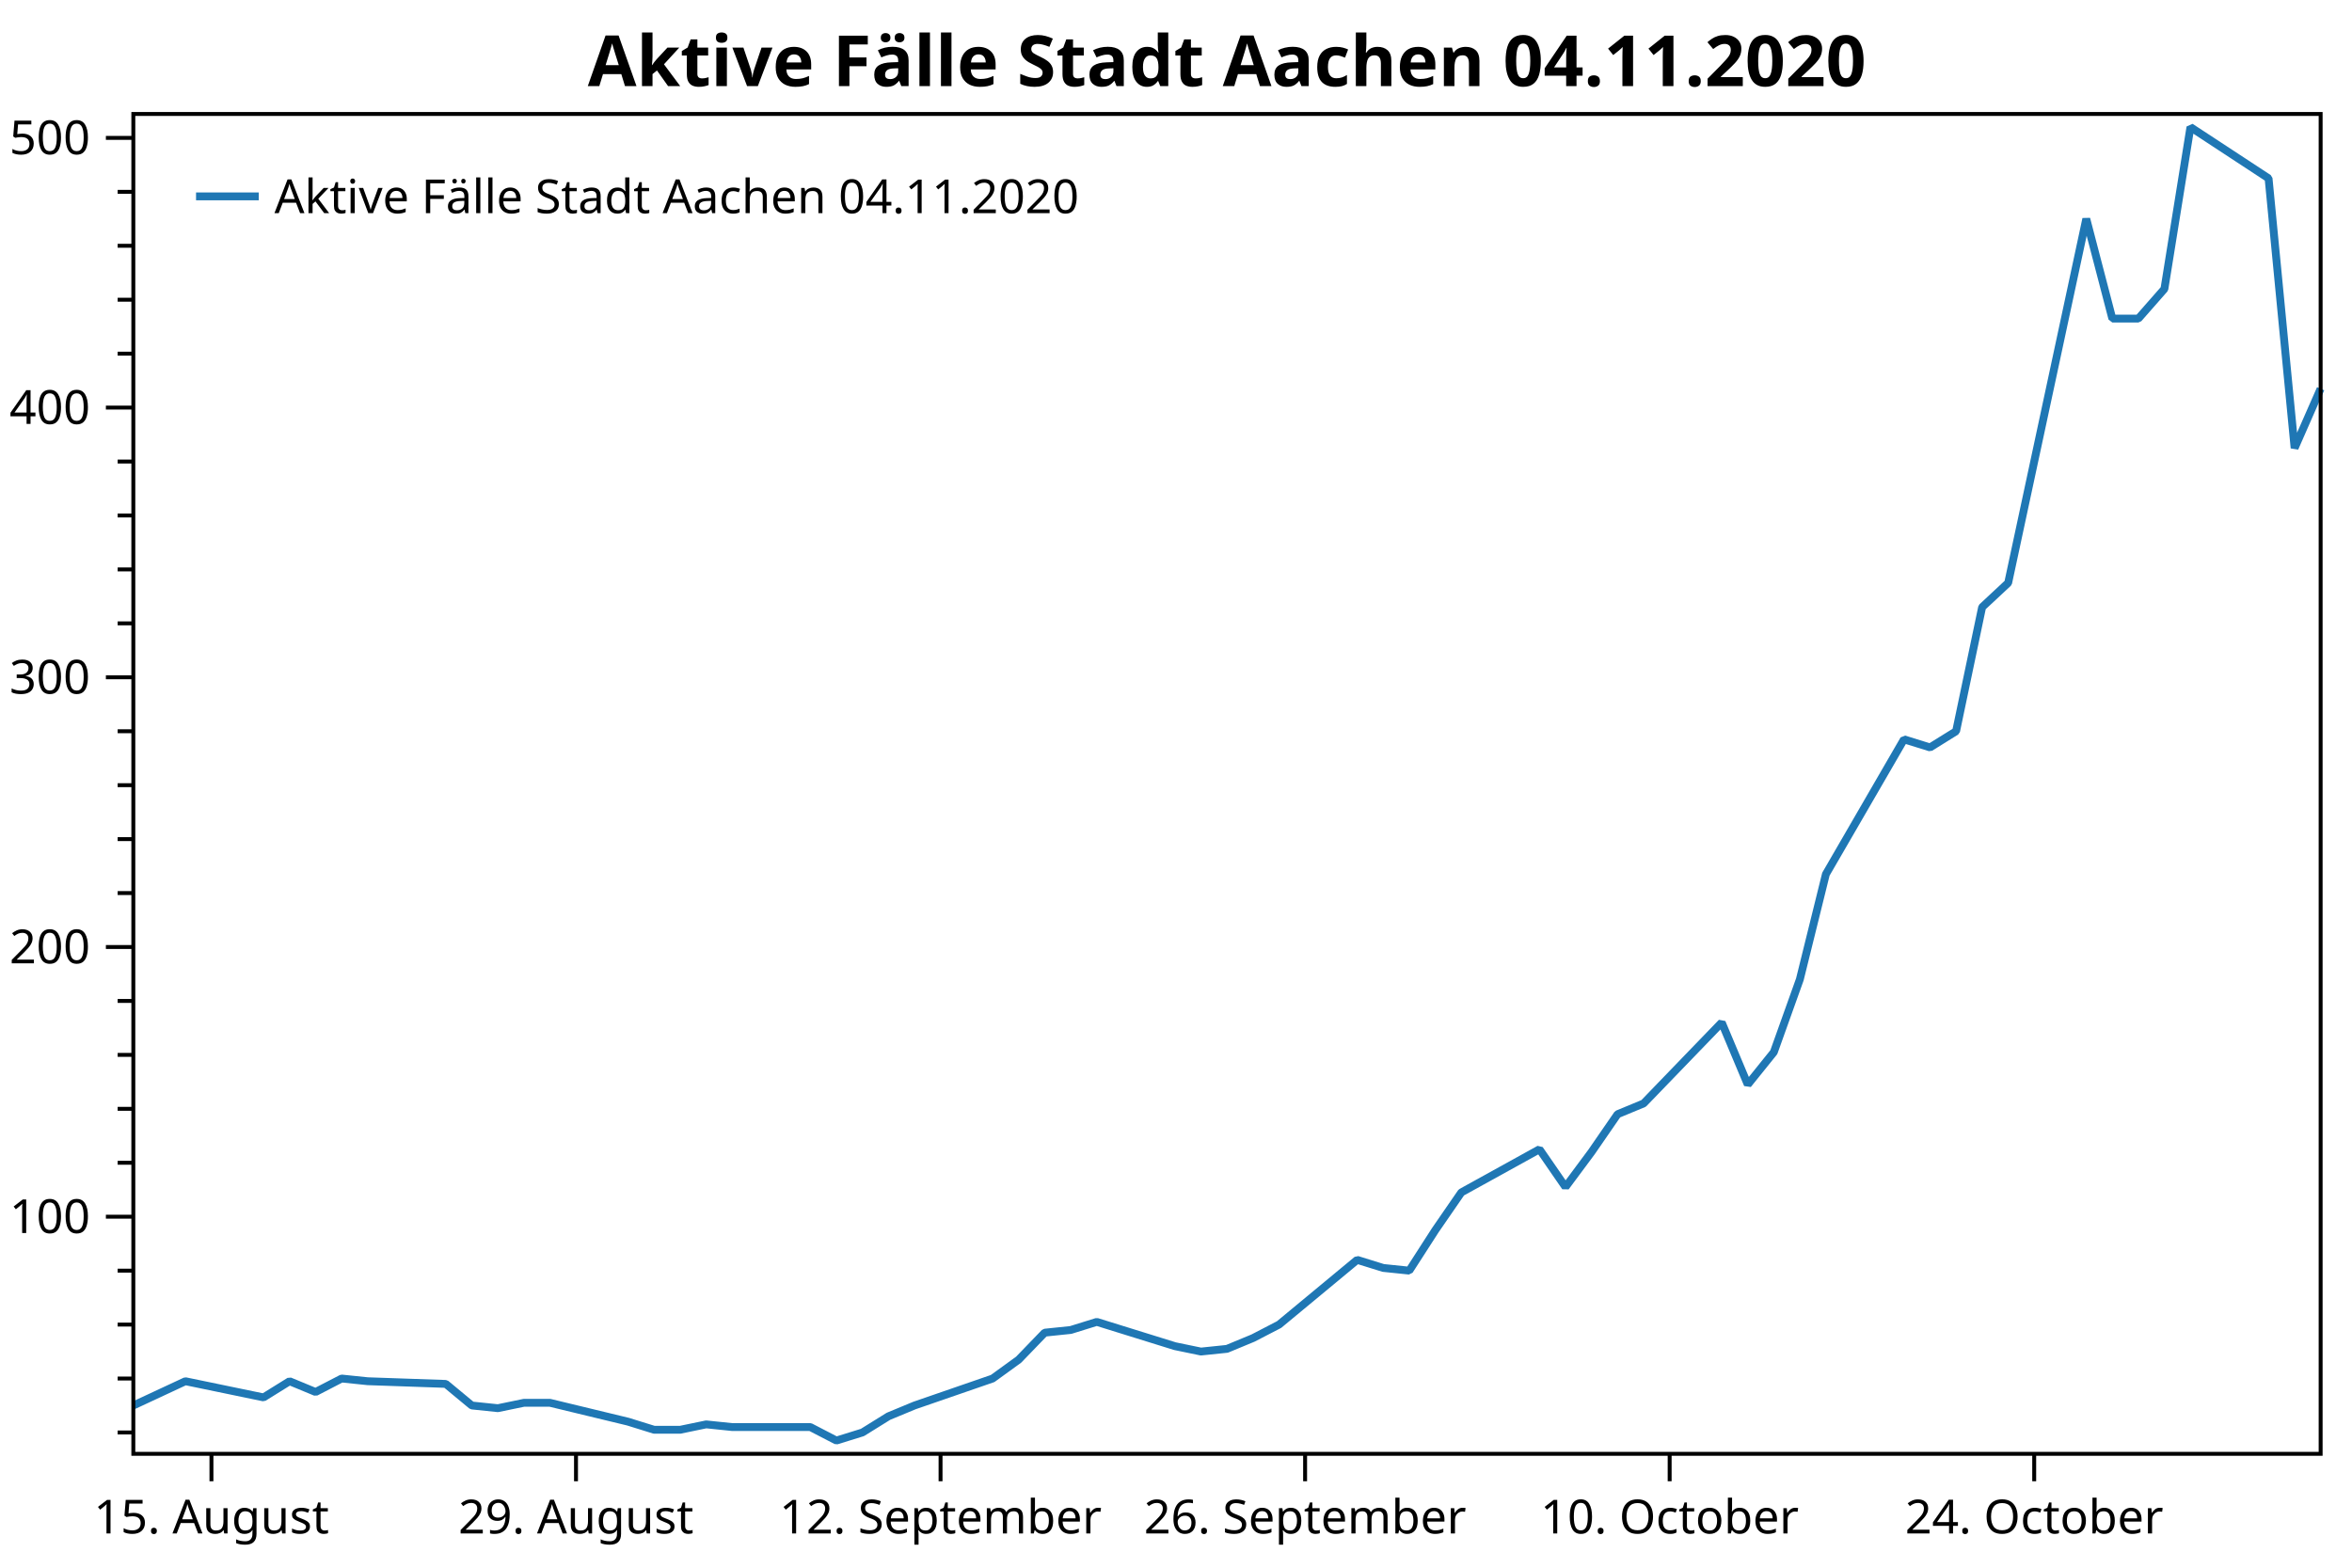
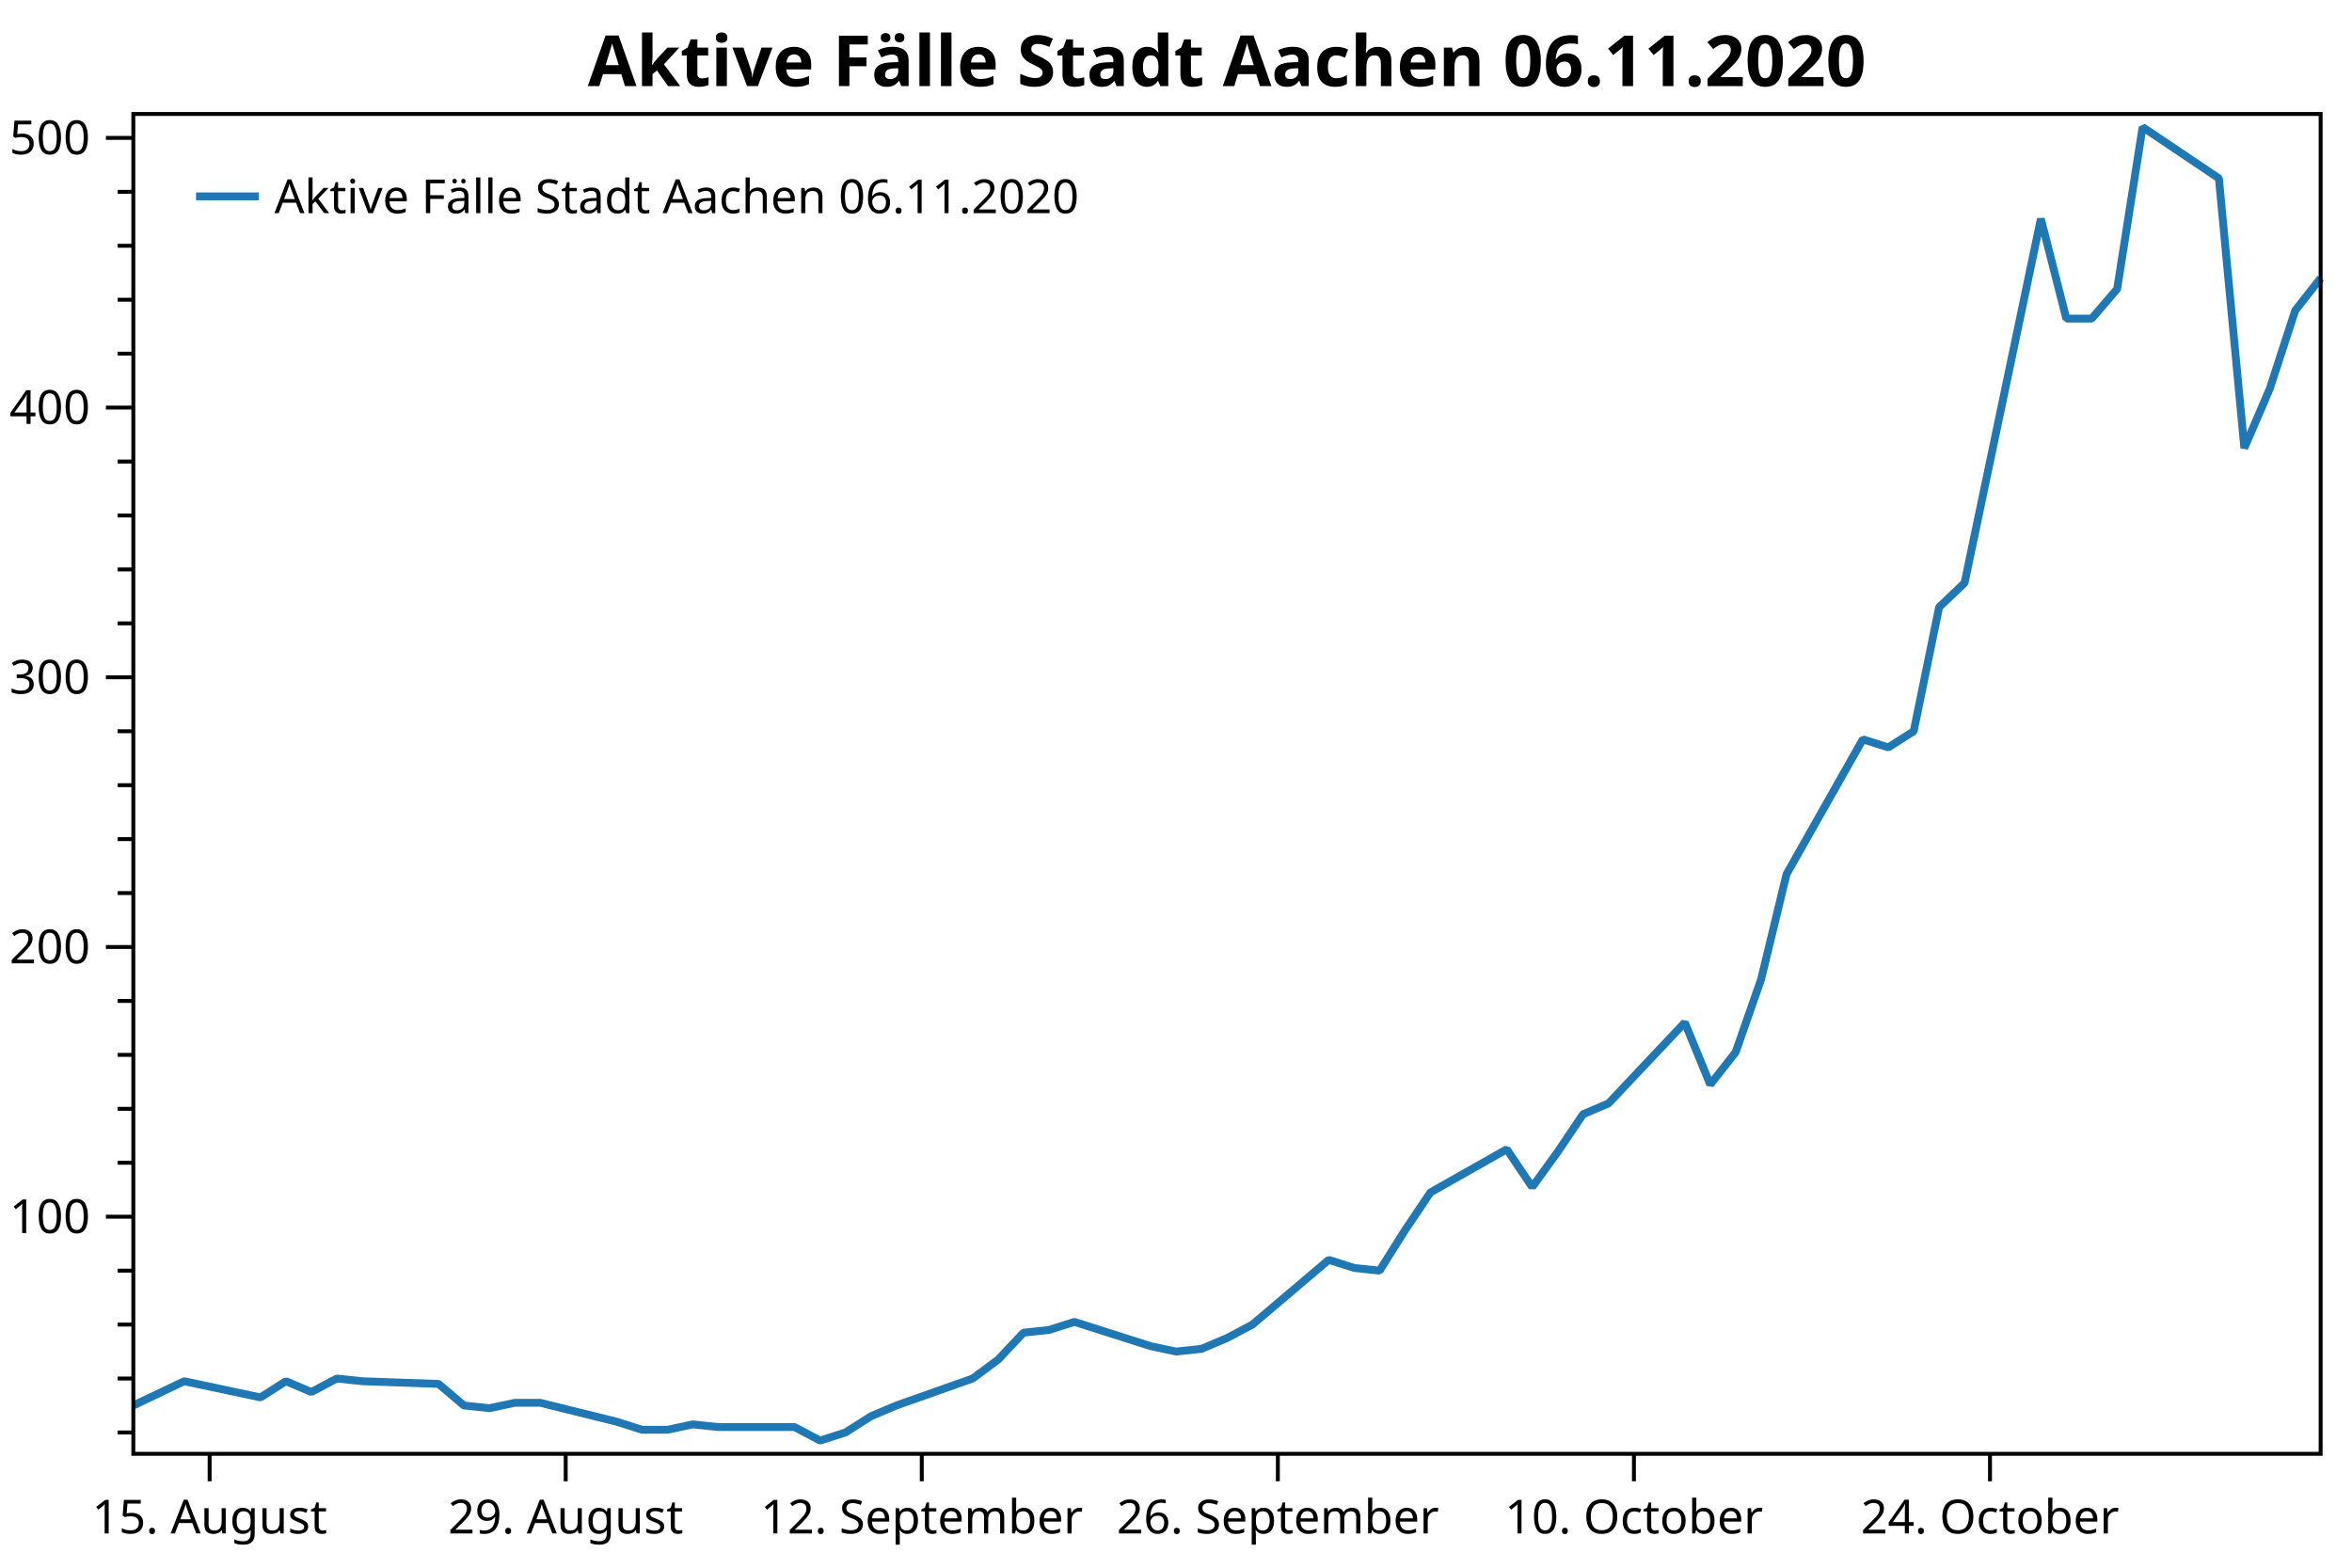
<svg xmlns="http://www.w3.org/2000/svg" width="600" height="400" version="1.1">
  <rect x="0" y="0" width="600" height="400" style="fill:rgb(255,255,255);stroke:none;" />
  <polyline points="34.012,365.498 30.012,365.498" style="fill:none;stroke:black;stroke-width:1" />
  <polyline points="34.012,351.735 30.012,351.735" style="fill:none;stroke:black;stroke-width:1" />
  <polyline points="34.012,337.971 30.012,337.971" style="fill:none;stroke:black;stroke-width:1" />
  <polyline points="34.012,324.208 30.012,324.208" style="fill:none;stroke:black;stroke-width:1" />
  <polyline points="34.012,296.682 30.012,296.682" style="fill:none;stroke:black;stroke-width:1" />
  <polyline points="34.012,282.919 30.012,282.919" style="fill:none;stroke:black;stroke-width:1" />
  <polyline points="34.012,269.156 30.012,269.156" style="fill:none;stroke:black;stroke-width:1" />
  <polyline points="34.012,255.393 30.012,255.393" style="fill:none;stroke:black;stroke-width:1" />
  <polyline points="34.012,227.867 30.012,227.867" style="fill:none;stroke:black;stroke-width:1" />
  <polyline points="34.012,214.104 30.012,214.104" style="fill:none;stroke:black;stroke-width:1" />
  <polyline points="34.012,200.341 30.012,200.341" style="fill:none;stroke:black;stroke-width:1" />
  <polyline points="34.012,186.577 30.012,186.577" style="fill:none;stroke:black;stroke-width:1" />
  <polyline points="34.012,159.051 30.012,159.051" style="fill:none;stroke:black;stroke-width:1" />
  <polyline points="34.012,145.288 30.012,145.288" style="fill:none;stroke:black;stroke-width:1" />
  <polyline points="34.012,131.525 30.012,131.525" style="fill:none;stroke:black;stroke-width:1" />
  <polyline points="34.012,117.762 30.012,117.762" style="fill:none;stroke:black;stroke-width:1" />
  <polyline points="34.012,90.236 30.012,90.236" style="fill:none;stroke:black;stroke-width:1" />
  <polyline points="34.012,76.473 30.012,76.473" style="fill:none;stroke:black;stroke-width:1" />
  <polyline points="34.012,62.71 30.012,62.71" style="fill:none;stroke:black;stroke-width:1" />
  <polyline points="34.012,48.947 30.012,48.947" style="fill:none;stroke:black;stroke-width:1" />
  <text dominant-baseline="middle" text-anchor="end" transform="translate(23.012,310.4453)" font-family="Segoe UI" font-size="12" font-weight="400" fill="black">100</text>
  <text dominant-baseline="middle" text-anchor="end" transform="translate(23.012,241.6299)" font-family="Segoe UI" font-size="12" font-weight="400" fill="black">200</text>
  <text dominant-baseline="middle" text-anchor="end" transform="translate(23.012,172.8144)" font-family="Segoe UI" font-size="12" font-weight="400" fill="black">300</text>
  <text dominant-baseline="middle" text-anchor="end" transform="translate(23.012,103.9989)" font-family="Segoe UI" font-size="12" font-weight="400" fill="black">400</text>
  <text dominant-baseline="middle" text-anchor="end" transform="translate(23.012,35.1834)" font-family="Segoe UI" font-size="12" font-weight="400" fill="black">500</text>
  <polyline points="34.012,310.445 27.012,310.445" style="fill:none;stroke:black;stroke-width:1" />
  <polyline points="34.012,241.63 27.012,241.63" style="fill:none;stroke:black;stroke-width:1" />
  <polyline points="34.012,172.814 27.012,172.814" style="fill:none;stroke:black;stroke-width:1" />
  <polyline points="34.012,103.999 27.012,103.999" style="fill:none;stroke:black;stroke-width:1" />
  <polyline points="34.012,35.183 27.012,35.183" style="fill:none;stroke:black;stroke-width:1" />
-   <text dominant-baseline="hanging" text-anchor="middle" transform="translate(53.9401,381.947)" font-family="Segoe UI" font-size="12" font-weight="400" fill="black">15. August</text>
-   <text dominant-baseline="hanging" text-anchor="middle" transform="translate(146.9381,381.947)" font-family="Segoe UI" font-size="12" font-weight="400" fill="black">29. August</text>
-   <text dominant-baseline="hanging" text-anchor="middle" transform="translate(239.9361,381.947)" font-family="Segoe UI" font-size="12" font-weight="400" fill="black">12. September</text>
-   <text dominant-baseline="hanging" text-anchor="middle" transform="translate(332.9341,381.947)" font-family="Segoe UI" font-size="12" font-weight="400" fill="black">26. September</text>
-   <text dominant-baseline="hanging" text-anchor="middle" transform="translate(425.9321,381.947)" font-family="Segoe UI" font-size="12" font-weight="400" fill="black">10. October</text>
-   <text dominant-baseline="hanging" text-anchor="middle" transform="translate(518.9301,381.947)" font-family="Segoe UI" font-size="12" font-weight="400" fill="black">24. October</text>
-   <polyline points="53.94,370.947 53.94,377.947" style="fill:none;stroke:black;stroke-width:1" />
-   <polyline points="146.938,370.947 146.938,377.947" style="fill:none;stroke:black;stroke-width:1" />
-   <polyline points="239.936,370.947 239.936,377.947" style="fill:none;stroke:black;stroke-width:1" />
-   <polyline points="332.934,370.947 332.934,377.947" style="fill:none;stroke:black;stroke-width:1" />
-   <polyline points="425.932,370.947 425.932,377.947" style="fill:none;stroke:black;stroke-width:1" />
-   <polyline points="518.93,370.947 518.93,377.947" style="fill:none;stroke:black;stroke-width:1" />
-   <polyline points="34.012,358.616 47.297,352.423 67.226,356.552 73.868,352.423 80.511,355.175 87.154,351.735 93.796,352.423 113.725,353.111 120.367,358.616 127.01,359.304 133.653,357.928 140.295,357.928 160.224,362.745 166.866,364.81 173.509,364.81 180.152,363.433 186.794,364.121 206.723,364.121 213.365,367.562 220.008,365.498 226.651,361.369 233.293,358.616 253.222,351.735 259.864,346.918 266.507,340.036 273.15,339.348 279.792,337.283 299.721,343.477 306.363,344.853 313.006,344.165 319.649,341.412 326.291,337.971 346.22,321.456 352.862,323.52 359.505,324.208 366.148,313.886 372.79,304.252 392.719,293.241 399.361,302.876 406.004,293.93 412.647,284.295 419.289,281.543 439.218,260.898 445.86,276.726 452.503,268.468 459.146,249.888 465.788,223.05 485.717,188.642 492.359,190.706 499.002,186.577 505.645,154.922 512.287,148.729 532.216,55.828 538.858,81.29 545.501,81.29 552.144,73.72 558.786,32.431 578.715,45.506 585.357,114.321 592,99.182" style="fill:none;stroke:rgb(31,119,180);stroke-width:2;stroke-linejoin:bevel" />
-   <text dominant-baseline="hanging" text-anchor="middle" transform="translate(313.006,8)" font-family="Segoe UI" font-size="18" font-weight="700" fill="black">Aktive Fälle Stadt Aachen 04.11.2020</text>
+   <text dominant-baseline="hanging" text-anchor="middle" transform="translate(53.4767,381.947)" font-family="Segoe UI" font-size="12" font-weight="400" fill="black">15. August</text>
+   <text dominant-baseline="hanging" text-anchor="middle" transform="translate(144.312,381.947)" font-family="Segoe UI" font-size="12" font-weight="400" fill="black">29. August</text>
+   <text dominant-baseline="hanging" text-anchor="middle" transform="translate(235.1472,381.947)" font-family="Segoe UI" font-size="12" font-weight="400" fill="black">12. September</text>
+   <text dominant-baseline="hanging" text-anchor="middle" transform="translate(325.9825,381.947)" font-family="Segoe UI" font-size="12" font-weight="400" fill="black">26. September</text>
+   <text dominant-baseline="hanging" text-anchor="middle" transform="translate(416.8177,381.947)" font-family="Segoe UI" font-size="12" font-weight="400" fill="black">10. October</text>
+   <text dominant-baseline="hanging" text-anchor="middle" transform="translate(507.653,381.947)" font-family="Segoe UI" font-size="12" font-weight="400" fill="black">24. October</text>
+   <polyline points="53.477,370.947 53.477,377.947" style="fill:none;stroke:black;stroke-width:1" />
+   <polyline points="144.312,370.947 144.312,377.947" style="fill:none;stroke:black;stroke-width:1" />
+   <polyline points="235.147,370.947 235.147,377.947" style="fill:none;stroke:black;stroke-width:1" />
+   <polyline points="325.983,370.947 325.983,377.947" style="fill:none;stroke:black;stroke-width:1" />
+   <polyline points="416.818,370.947 416.818,377.947" style="fill:none;stroke:black;stroke-width:1" />
+   <polyline points="507.653,370.947 507.653,377.947" style="fill:none;stroke:black;stroke-width:1" />
+   <polyline points="34.012,358.616 46.989,352.423 66.453,356.552 72.941,352.423 79.43,355.175 85.918,351.735 92.406,352.423 111.871,353.111 118.359,358.616 124.847,359.304 131.335,357.928 137.824,357.928 157.288,362.745 163.777,364.81 170.265,364.81 176.753,363.433 183.241,364.121 202.706,364.121 209.194,367.562 215.683,365.498 222.171,361.369 228.659,358.616 248.124,351.735 254.612,346.918 261.1,340.036 267.588,339.348 274.077,337.283 293.541,343.477 300.029,344.853 306.518,344.165 313.006,341.412 319.494,337.971 338.959,321.456 345.447,323.52 351.935,324.208 358.424,313.886 364.912,304.252 384.377,293.241 390.865,302.876 397.353,293.93 403.841,284.295 410.329,281.543 429.794,260.898 436.282,276.726 442.771,268.468 449.259,249.888 455.747,223.05 475.212,188.642 481.7,190.706 488.188,186.577 494.676,154.922 501.165,148.729 520.629,55.828 527.118,81.29 533.606,81.29 540.094,73.72 546.582,32.431 566.047,45.506 572.535,114.321 579.024,99.182 585.512,79.225 592,70.968" style="fill:none;stroke:rgb(31,119,180);stroke-width:2;stroke-linejoin:bevel" />
+   <text dominant-baseline="hanging" text-anchor="middle" transform="translate(313.006,8)" font-family="Segoe UI" font-size="18" font-weight="700" fill="black">Aktive Fälle Stadt Aachen 06.11.2020</text>
  <polygon points="34.012,29.079 592,29.079 592,370.947 34.012,370.947" style="fill:none;stroke:black;stroke-width:1" />
  <polygon points="42.012,37.08 228.483,37.08 228.483,63.133 42.012,63.133" style="fill:none;stroke:none;" />
-   <text dominant-baseline="hanging" text-anchor="start" transform="translate(70.012,45.0795)" font-family="Segoe UI" font-size="12" font-weight="400" fill="black">Aktive Fälle Stadt Aachen 04.11.2020</text>
+   <text dominant-baseline="hanging" text-anchor="start" transform="translate(70.012,45.0795)" font-family="Segoe UI" font-size="12" font-weight="400" fill="black">Aktive Fälle Stadt Aachen 06.11.2020</text>
  <polyline points="50.012,50.106 66.012,50.106" style="fill:none;stroke:rgb(31,119,180);stroke-width:2" />
</svg>
